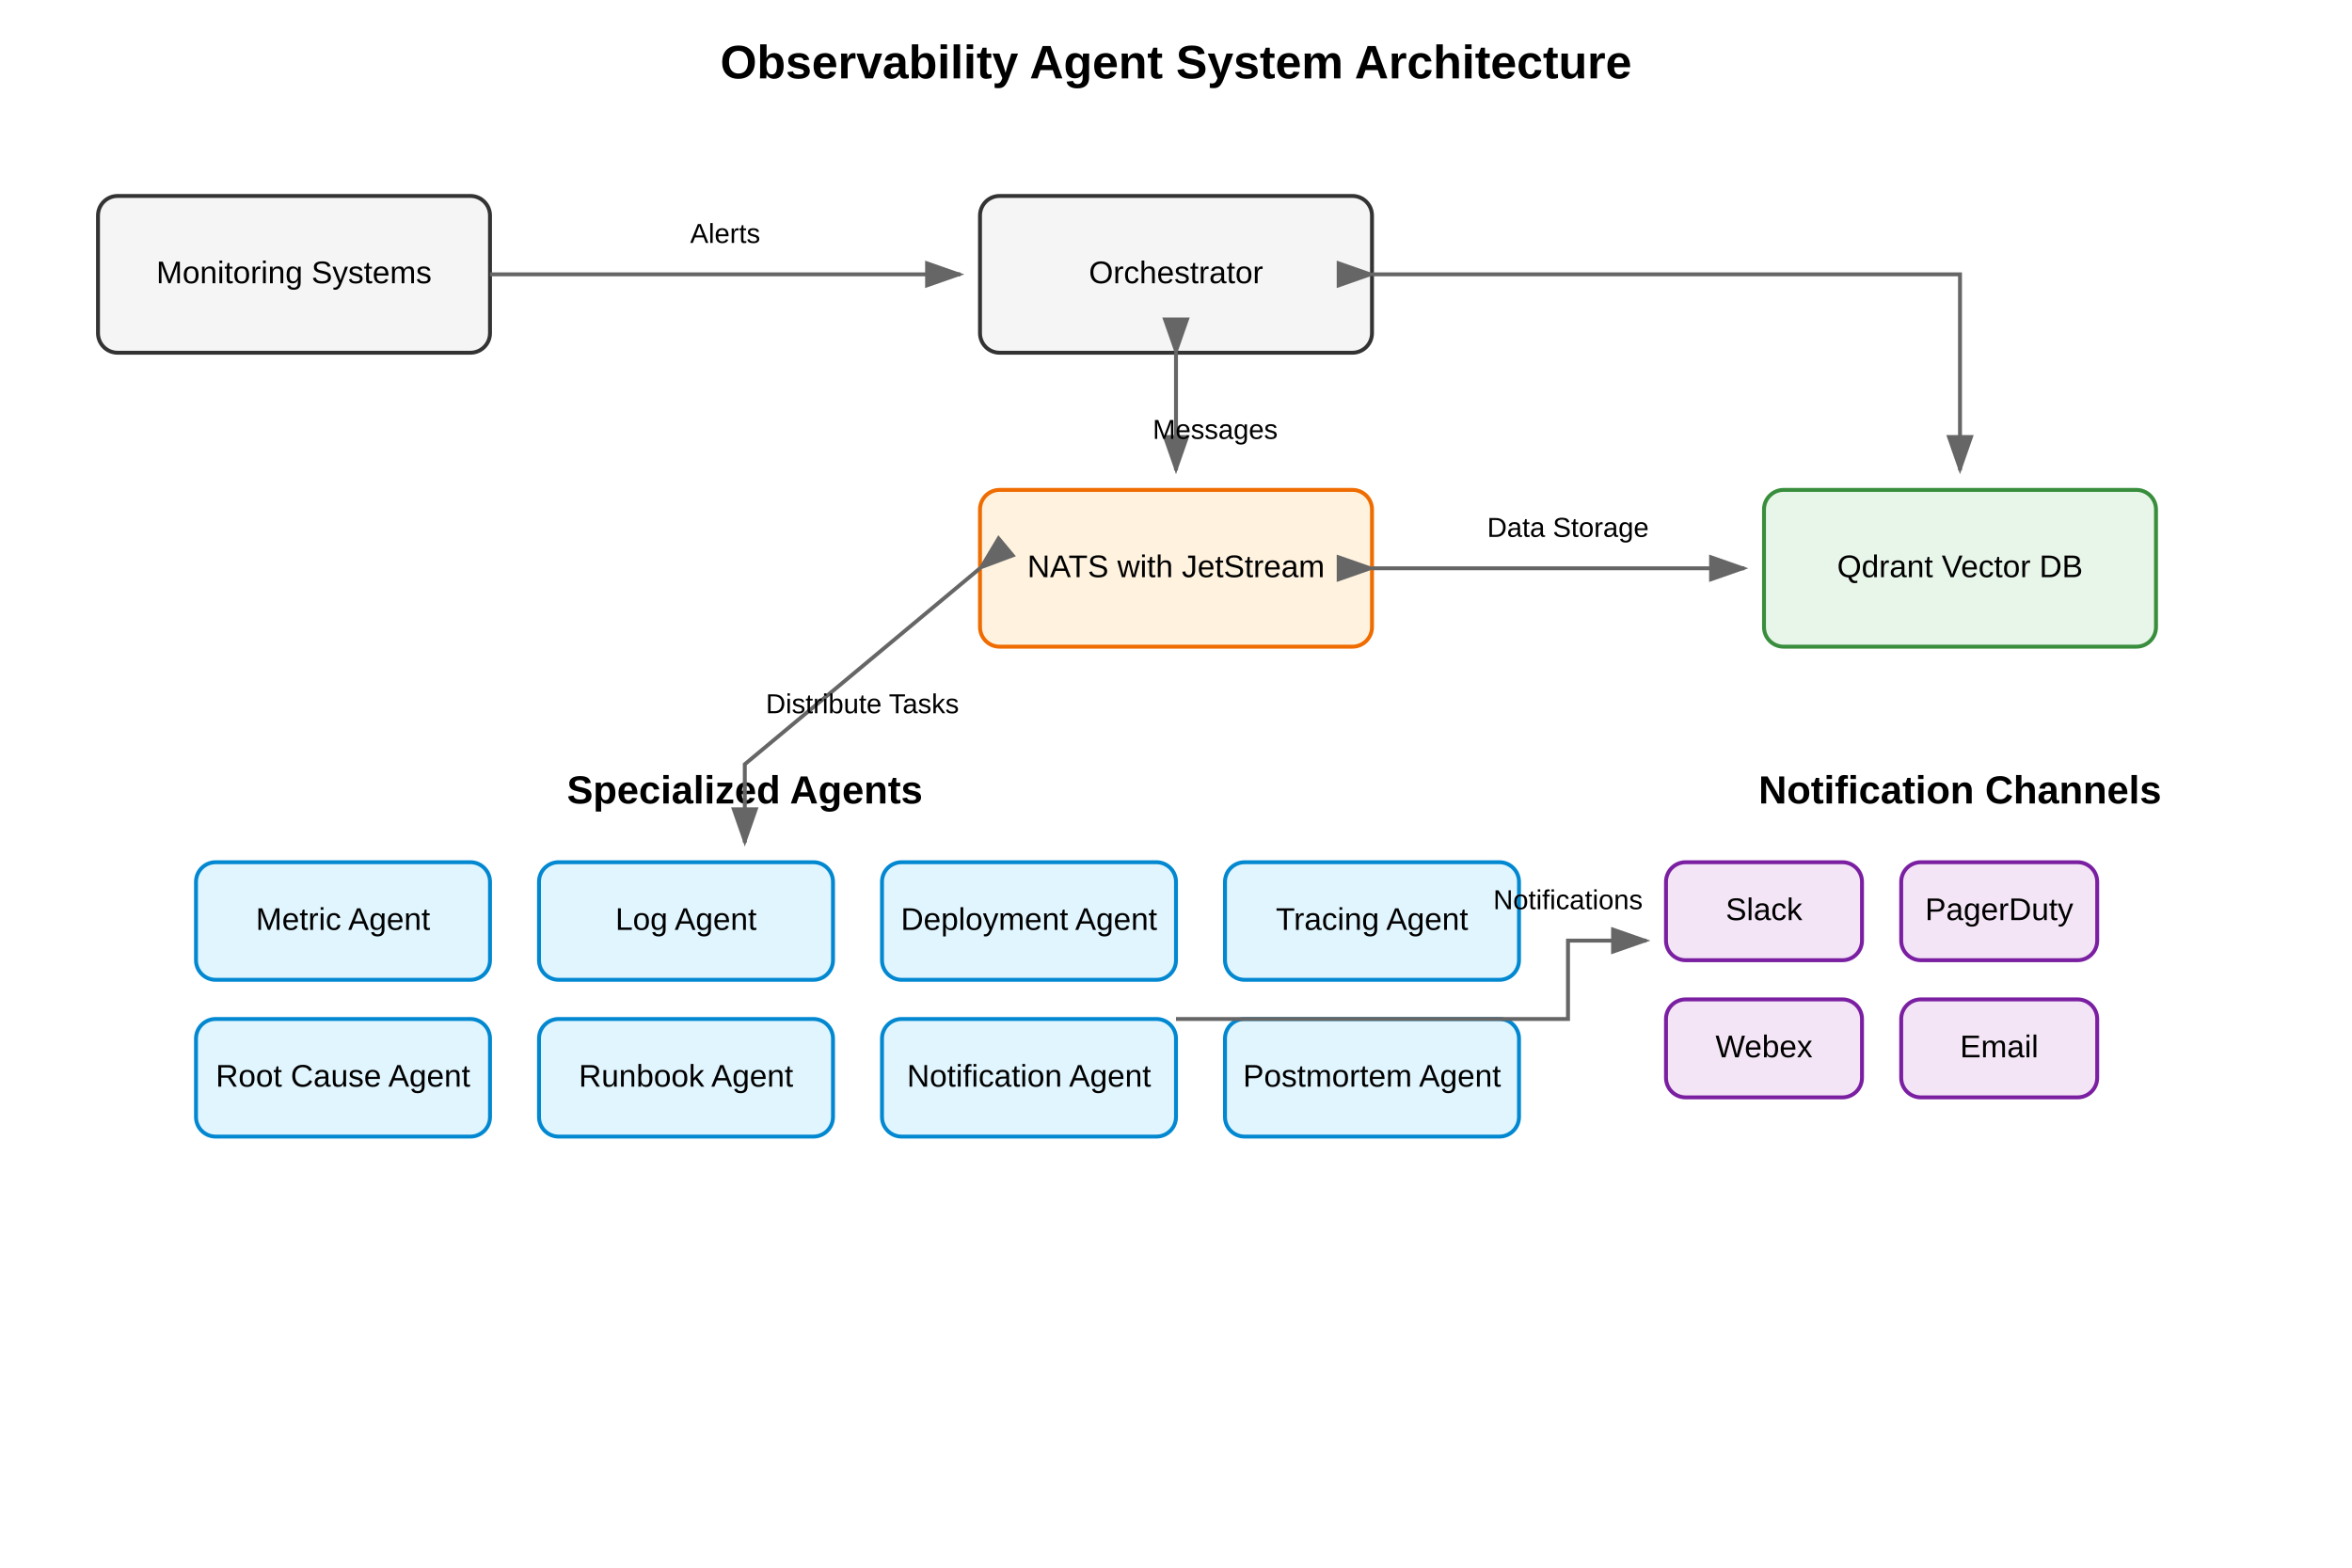
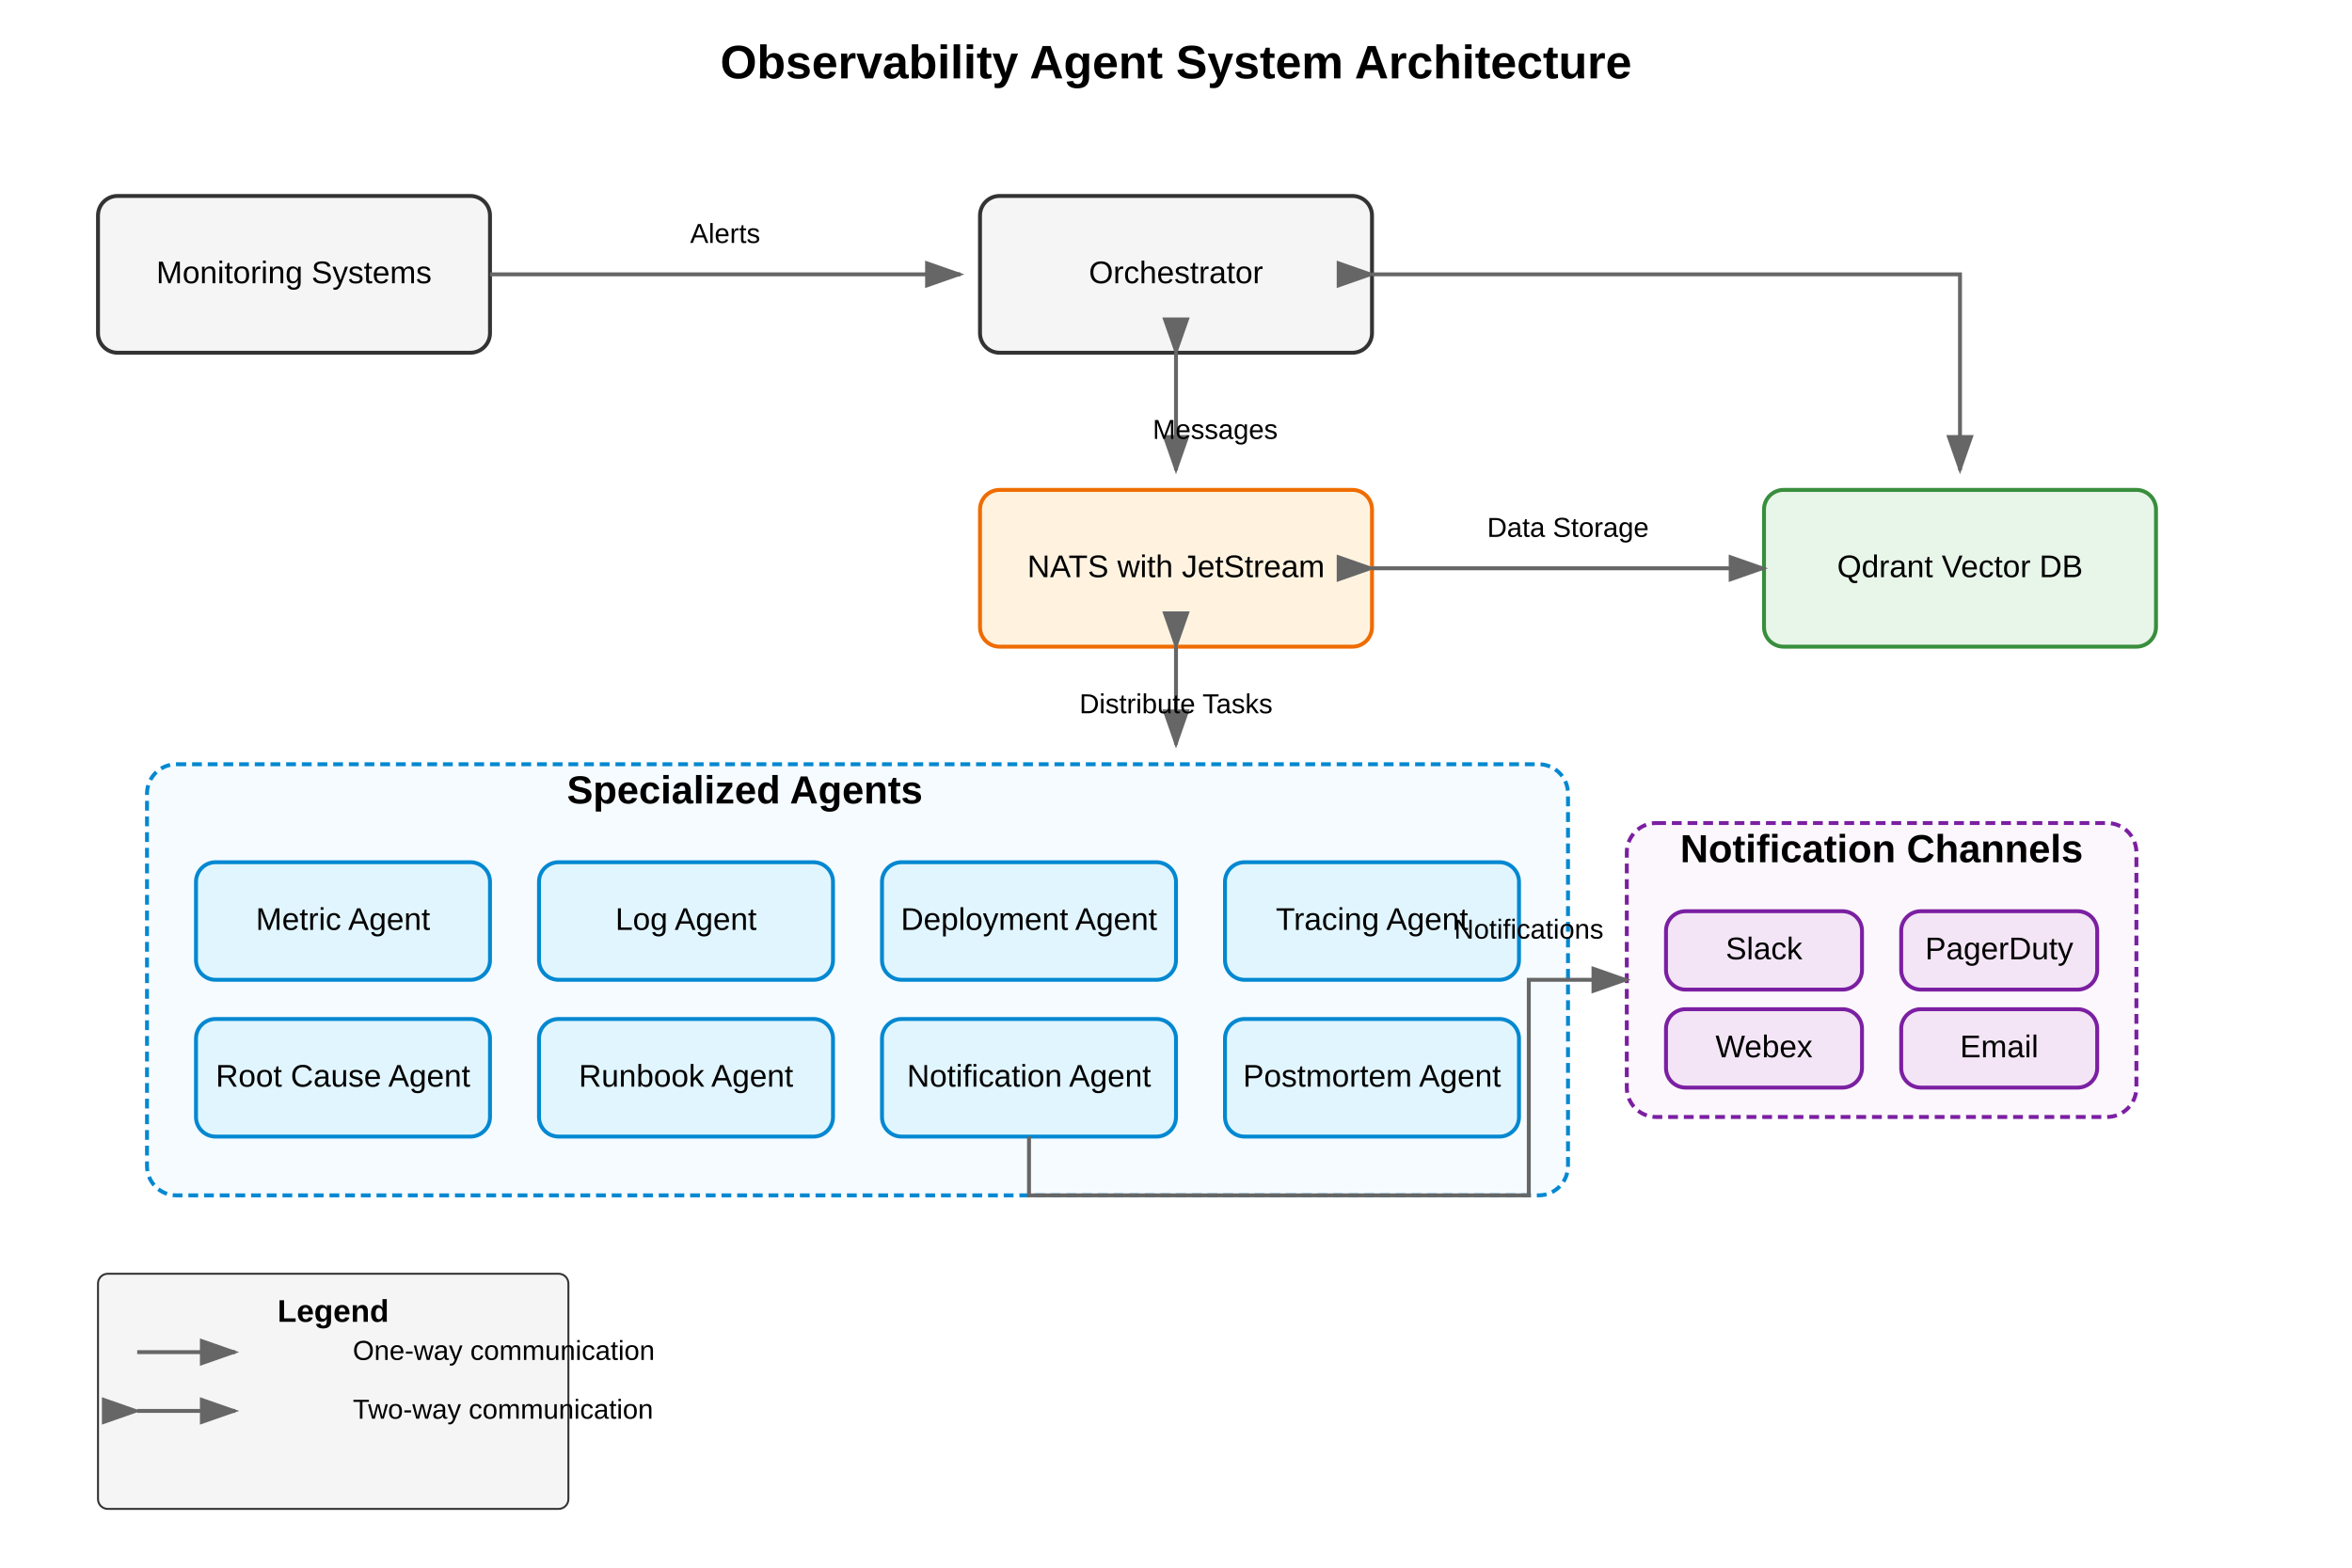
<svg xmlns="http://www.w3.org/2000/svg" width="1200" height="800" viewBox="0 0 1200 800">
  <style>
    .box {
      fill: #f5f5f5;
      stroke: #333;
      stroke-width: 2;
      rx: 10;
      ry: 10;
    }
    .agent-box {
      fill: #e1f5fe;
      stroke: #0288d1;
      stroke-width: 2;
      rx: 10;
      ry: 10;
+     }
+     .agent-group {
+       fill: rgba(224, 242, 254, 0.3);
+       stroke: #0288d1;
+       stroke-width: 2;
+       stroke-dasharray: 5,3;
+       rx: 15;
+       ry: 15;
    }
    .db-box {
      fill: #e8f5e9;
      stroke: #388e3c;
      stroke-width: 2;
      rx: 10;
      ry: 10;
    }
    .messaging-box {
      fill: #fff3e0;
      stroke: #ef6c00;
      stroke-width: 2;
      rx: 10;
      ry: 10;
    }
    .notification-box {
      fill: #f3e5f5;
      stroke: #7b1fa2;
      stroke-width: 2;
      rx: 10;
      ry: 10;
+     }
+     .notification-group {
+       fill: rgba(243, 229, 245, 0.3);
+       stroke: #7b1fa2;
+       stroke-width: 2;
+       stroke-dasharray: 5,3;
+       rx: 15;
+       ry: 15;
    }
    .label {
      font-family: Arial, sans-serif;
      font-size: 16px;
      text-anchor: middle;
      dominant-baseline: middle;
    }
    .section-label {
      font-family: Arial, sans-serif;
      font-size: 20px;
      font-weight: bold;
      text-anchor: middle;
    }
    .arrow {
      stroke: #666;
      stroke-width: 2;
      fill: none;
      marker-end: url(#arrowhead);
    }
    .bidirectional {
      stroke: #666;
      stroke-width: 2;
      fill: none;
      marker-end: url(#arrowhead);
      marker-start: url(#arrowhead);
    }
    .title {
      font-family: Arial, sans-serif;
      font-size: 24px;
      font-weight: bold;
      text-anchor: middle;
    }
  </style>
  <defs>
    <marker id="arrowhead" markerWidth="10" markerHeight="7" refX="9" refY="3.5" orient="auto">
      <polygon points="0 0, 10 3.5, 0 7" fill="#666" />
    </marker>
  </defs>
  <text x="600" y="40" class="title">Observability Agent System Architecture</text>
+   <rect x="75" y="390" width="725" height="220" class="agent-group" />
+   <rect x="830" y="420" width="260" height="150" class="notification-group" />
  <rect x="50" y="100" width="200" height="80" class="box" />
  <text x="150" y="140" class="label">Monitoring Systems</text>
  <rect x="500" y="100" width="200" height="80" class="box" />
  <text x="600" y="140" class="label">Orchestrator</text>
  <rect x="500" y="250" width="200" height="80" class="messaging-box" />
  <text x="600" y="290" class="label">NATS with JetStream</text>
  <text x="380" y="410" class="section-label">Specialized Agents</text>
  <rect x="100" y="440" width="150" height="60" class="agent-box" />
  <text x="175" y="470" class="label">Metric Agent</text>
  <rect x="275" y="440" width="150" height="60" class="agent-box" />
  <text x="350" y="470" class="label">Log Agent</text>
  <rect x="450" y="440" width="150" height="60" class="agent-box" />
  <text x="525" y="470" class="label">Deployment Agent</text>
  <rect x="625" y="440" width="150" height="60" class="agent-box" />
  <text x="700" y="470" class="label">Tracing Agent</text>
  <rect x="100" y="520" width="150" height="60" class="agent-box" />
  <text x="175" y="550" class="label">Root Cause Agent</text>
  <rect x="275" y="520" width="150" height="60" class="agent-box" />
  <text x="350" y="550" class="label">Runbook Agent</text>
  <rect x="450" y="520" width="150" height="60" class="agent-box" />
  <text x="525" y="550" class="label">Notification Agent</text>
  <rect x="625" y="520" width="150" height="60" class="agent-box" />
  <text x="700" y="550" class="label">Postmortem Agent</text>
  <rect x="900" y="250" width="200" height="80" class="db-box" />
  <text x="1000" y="290" class="label">Qdrant Vector DB</text>
-   <text x="1000" y="410" class="section-label">Notification Channels</text>
-   <rect x="850" y="440" width="100" height="50" class="notification-box" />
-   <text x="900" y="465" class="label">Slack</text>
-   <rect x="970" y="440" width="100" height="50" class="notification-box" />
-   <text x="1020" y="465" class="label">PagerDuty</text>
-   <rect x="850" y="510" width="100" height="50" class="notification-box" />
+   <text x="960" y="440" class="section-label">Notification Channels</text>
+   <rect x="850" y="465" width="100" height="40" class="notification-box" />
+   <text x="900" y="485" class="label">Slack</text>
+   <rect x="970" y="465" width="100" height="40" class="notification-box" />
+   <text x="1020" y="485" class="label">PagerDuty</text>
+   <rect x="850" y="515" width="100" height="40" class="notification-box" />
  <text x="900" y="535" class="label">Webex</text>
-   <rect x="970" y="510" width="100" height="50" class="notification-box" />
+   <rect x="970" y="515" width="100" height="40" class="notification-box" />
  <text x="1020" y="535" class="label">Email</text>
  <path d="M 250 140 L 490 140" class="arrow" />
  <path d="M 600 180 L 600 240" class="bidirectional" />
-   <path d="M 500 290 L 380 390 L 380 430" class="bidirectional" />
-   <path d="M 700 140 L 1000 140 L 1000 240" class="bidirectional" />
-   <path d="M 600 520 L 800 520 L 800 480 L 840 480" class="arrow" />
-   <path d="M 700 290 L 890 290" class="bidirectional" />
+   <path d="M 600 330 L 600 380" class="bidirectional" />
+   <path d="M 700 140 C 800 140, 900 140, 1000 140 L 1000 240" class="bidirectional" />
+   <path d="M 525 580 L 525 610 L 780 610 L 780 500 L 830 500" class="arrow" />
+   <path d="M 700 290 C 750 290, 850 290, 900 290" class="bidirectional" />
  <text x="370" y="120" class="label" style="font-size: 14px;">Alerts</text>
  <text x="620" y="220" class="label" style="font-size: 14px;">Messages</text>
  <text x="800" y="270" class="label" style="font-size: 14px;">Data Storage</text>
-   <text x="800" y="460" class="label" style="font-size: 14px;">Notifications</text>
-   <text x="440" y="360" class="label" style="font-size: 14px;">Distribute Tasks</text>
+   <text x="780" y="475" class="label" style="font-size: 14px;">Notifications</text>
+   <text x="600" y="360" class="label" style="font-size: 14px;">Distribute Tasks</text>
+   <rect x="50" y="650" width="240" height="120" fill="#f5f5f5" stroke="#333" stroke-width="1" rx="5" ry="5" />
+   <text x="170" y="670" class="label" style="font-weight: bold;">Legend</text>
+   <line x1="70" y1="690" x2="120" y2="690" class="arrow" />
+   <text x="180" y="690" class="label" style="font-size: 14px; text-anchor: start;">One-way communication</text>
+   <line x1="70" y1="720" x2="120" y2="720" class="bidirectional" />
+   <text x="180" y="720" class="label" style="font-size: 14px; text-anchor: start;">Two-way communication</text>
</svg>
